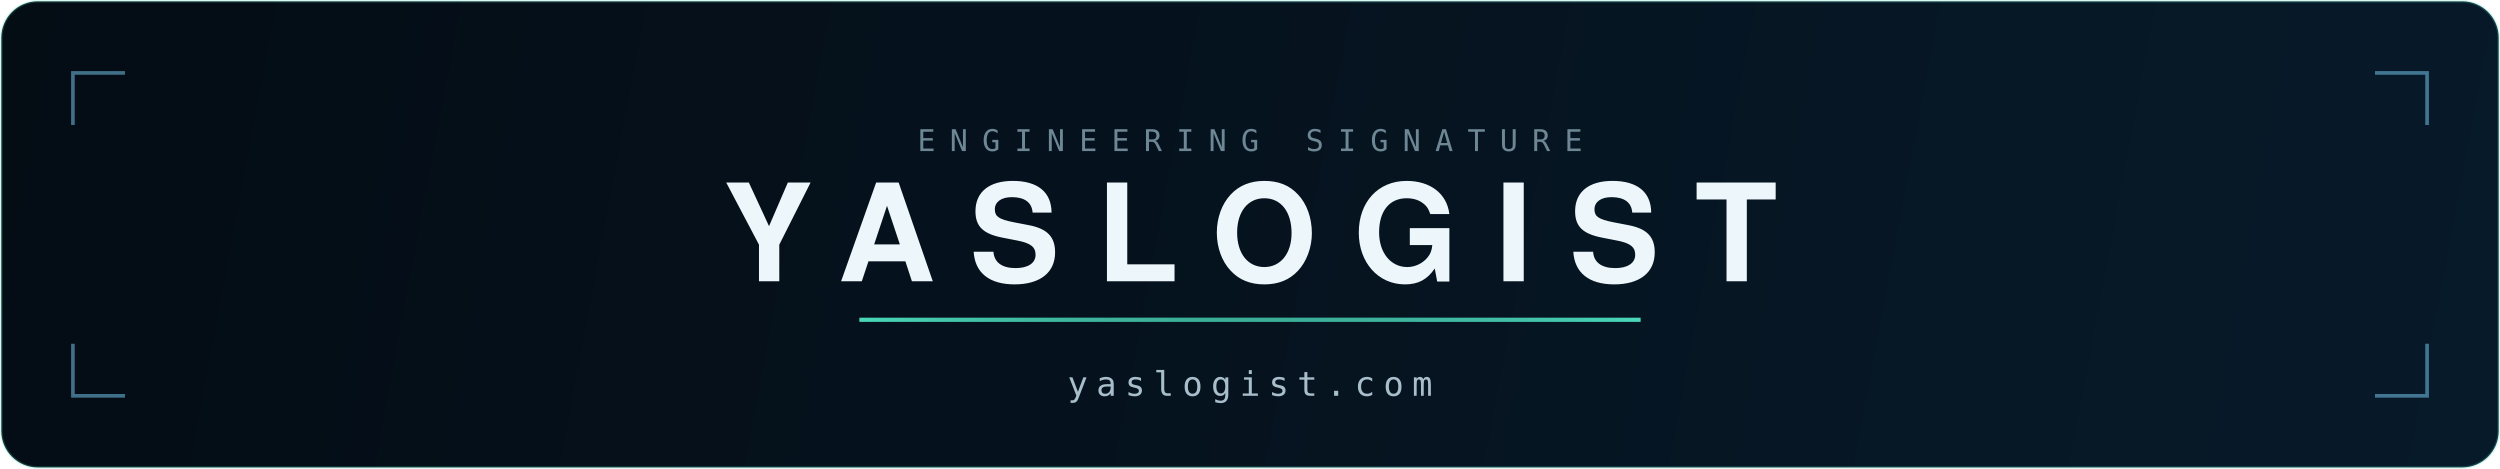
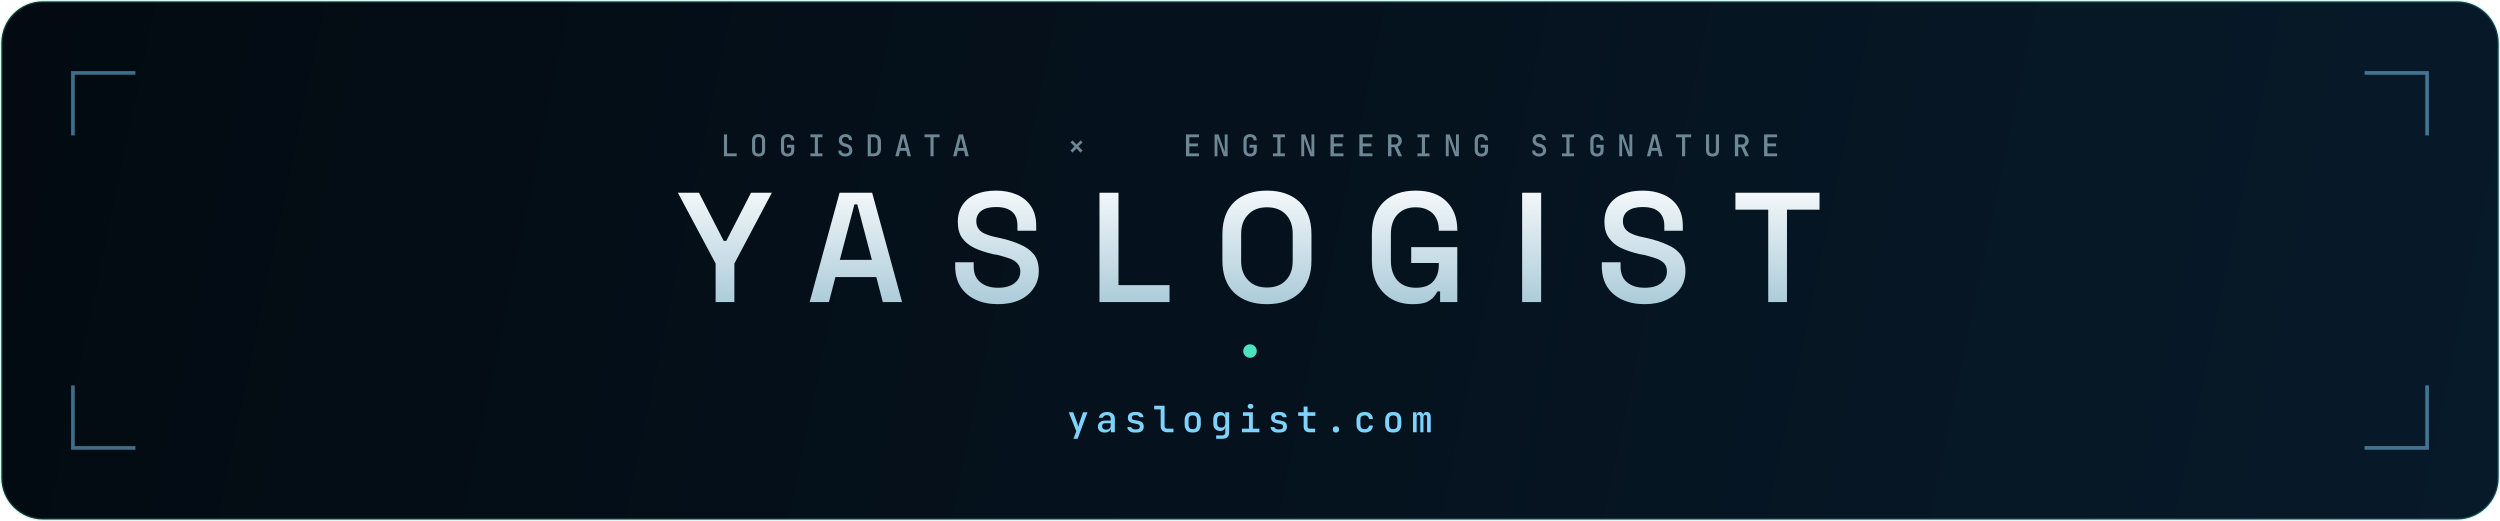
- <svg xmlns="http://www.w3.org/2000/svg" width="960" height="180" viewBox="0 0 960 180" role="img" aria-label="YASLOGIST — permanent engineering signature with a subtle animated rule and light glint">
+ <svg xmlns="http://www.w3.org/2000/svg" width="960" height="200" viewBox="0 0 960 200" role="img" aria-label="YASLOGIST — permanent engineering signature, yaslogist.com">
  <defs>
-     <linearGradient id="sig-plate" x1="0" y1="0" x2="960" y2="180" gradientUnits="userSpaceOnUse">
-       <stop offset="0" stop-color="#040c14" />
+     <linearGradient id="sg-plate" x1="0" y1="0" x2="960" y2="200" gradientUnits="userSpaceOnUse">
+       <stop offset="0" stop-color="#030a11" />
      <stop offset="1" stop-color="#071a2a" />
    </linearGradient>
-     <linearGradient id="sig-rule" x1="330" y1="0" x2="630" y2="0" gradientUnits="userSpaceOnUse">
-       <stop offset="0" stop-color="#4de1c1" stop-opacity="0.95" />
-       <stop offset="1" stop-color="#4de1c1" stop-opacity="0.05" />
+     <linearGradient id="sg-word" x1="0" y1="66" x2="0" y2="118" gradientUnits="userSpaceOnUse">
+       <stop offset="0" stop-color="#ffffff" />
+       <stop offset="1" stop-color="#a9cad8" />
    </linearGradient>
-     <linearGradient id="sig-glint" x1="0" y1="0" x2="1" y2="0">
-       <stop offset="0" stop-color="#7dd3fc" stop-opacity="0" />
-       <stop offset="0.5" stop-color="#7dd3fc" stop-opacity="0.38" />
-       <stop offset="1" stop-color="#7dd3fc" stop-opacity="0" />
+     <linearGradient id="sg-glint" x1="0" y1="0" x2="1" y2="0">
+       <stop offset="0" stop-color="#bfffee" stop-opacity="0" />
+       <stop offset="0.5" stop-color="#bfffee" stop-opacity="0.9" />
+       <stop offset="1" stop-color="#bfffee" stop-opacity="0" />
    </linearGradient>
+     <linearGradient id="sg-rule-r" x1="480" y1="0" x2="650" y2="0" gradientUnits="userSpaceOnUse">
+       <stop offset="0" stop-color="#4de1c1" />
+       <stop offset="1" stop-color="#4de1c1" stop-opacity="0" />
+     </linearGradient>
+     <linearGradient id="sg-rule-l" x1="480" y1="0" x2="310" y2="0" gradientUnits="userSpaceOnUse">
+       <stop offset="0" stop-color="#4de1c1" />
+       <stop offset="1" stop-color="#4de1c1" stop-opacity="0" />
+     </linearGradient>
+     <clipPath id="sg-clip">
+       <path d="M282.0 116L274.8 116L274.8 101.2L260.3 74L268.4 74L277.9 92.5L278.9 92.5L288.4 74L296.4 74L282.0 101.2L282.0 116ZM318.3 116L310.9 116L322.4 74L334.9 74L346.4 116L339.0 116L336.5 106.4L320.8 106.4L318.3 116ZM328.1 78.5L322.5 99.8L334.8 99.8L329.2 78.5L328.1 78.5ZM383.2 116.8L383.2 116.8Q378.4 116.8 374.7 115.1Q371 113.4 368.9 110.2Q366.8 106.9 366.8 102.3L366.8 102.3L366.8 100.7L373.9 100.7L373.9 102.3Q373.9 106.4 376.5 108.4Q379.0 110.5 383.2 110.5L383.2 110.5Q387.4 110.5 389.6 108.7Q391.8 107 391.8 104.2L391.8 104.2Q391.8 102.4 390.7 101.2Q389.7 100.0 387.8 99.3Q385.8 98.6 383.1 97.9L383.1 97.9L381.3 97.6Q377.1 96.6 374.1 95.2Q371.1 93.7 369.4 91.3Q367.8 89 367.8 85.2L367.8 85.2Q367.8 81.4 369.6 78.7Q371.4 76.0 374.7 74.6Q378.0 73.2 382.5 73.2L382.5 73.2Q386.9 73.2 390.4 74.7Q393.9 76.2 395.9 79.2Q397.9 82.2 397.9 86.7L397.9 86.7L397.9 88.6L390.7 88.6L390.7 86.7Q390.7 84.1 389.7 82.5Q388.7 81.0 386.8 80.2Q385.0 79.5 382.5 79.5L382.5 79.5Q378.7 79.5 376.8 81.0Q374.9 82.4 374.9 85.0L374.9 85.0Q374.9 86.7 375.8 87.9Q376.6 89.1 378.3 89.8Q380.1 90.6 382.6 91.1L382.6 91.1L384.4 91.5Q388.8 92.5 392 94.0Q395.2 95.4 397.1 97.8Q398.9 100.2 398.9 104.1L398.9 104.1Q398.9 107.8 396.9 110.7Q395 113.6 391.5 115.2Q388.0 116.8 383.2 116.8ZM449.1 116L422.2 116L422.2 74L429.5 74L429.5 109.5L449.1 109.5L449.1 116ZM486.5 116.8L486.5 116.8Q478.7 116.8 474.0 112.5Q469.4 108.1 469.4 100.0L469.4 100.0L469.4 90.0Q469.4 81.9 474.0 77.5Q478.7 73.2 486.5 73.2L486.5 73.2Q494.3 73.2 499.0 77.5Q503.6 81.9 503.6 90.0L503.6 90.0L503.6 100.0Q503.6 108.1 499.0 112.5Q494.3 116.8 486.5 116.8ZM486.5 110.4L486.5 110.4Q491.2 110.4 493.8 107.6Q496.4 104.9 496.4 100.2L496.4 100.2L496.4 89.8Q496.4 85.1 493.8 82.4Q491.2 79.6 486.5 79.6L486.5 79.6Q481.9 79.6 479.3 82.4Q476.6 85.1 476.6 89.8L476.6 89.8L476.6 100.2Q476.6 104.9 479.3 107.6Q481.9 110.4 486.5 110.4ZM542.4 116.8L542.4 116.8Q538.0 116.8 534.5 114.9Q531.0 112.9 528.9 109.2Q526.8 105.4 526.8 100.0L526.8 100.0L526.8 90.0Q526.8 81.9 531.4 77.5Q535.9 73.2 543.6 73.2L543.6 73.2Q551.3 73.2 555.4 77.3Q559.6 81.4 559.6 88.3L559.6 88.3L559.6 88.6L552.5 88.6L552.5 88.1Q552.5 85.7 551.5 83.8Q550.6 81.9 548.6 80.8Q546.6 79.6 543.6 79.6L543.6 79.6Q539.2 79.6 536.6 82.4Q534.1 85.1 534.1 89.9L534.1 89.9L534.1 100.1Q534.1 104.8 536.6 107.7Q539.2 110.5 543.7 110.5L543.7 110.5Q548.3 110.5 550.4 108.0Q552.5 105.6 552.5 101.7L552.5 101.7L552.5 101L541.9 101L541.9 94.9L559.6 94.9L559.6 116L553.0 116L553.0 111.9L552.0 111.9Q551.5 112.9 550.5 114.1Q549.4 115.3 547.6 116.1Q545.7 116.8 542.4 116.8ZM591.8 116L584.5 116L584.5 74L591.8 74L591.8 116ZM631.5 116.8L631.5 116.8Q626.7 116.8 623.0 115.1Q619.3 113.4 617.2 110.2Q615.1 106.9 615.1 102.3L615.1 102.3L615.1 100.7L622.3 100.7L622.3 102.3Q622.3 106.4 624.8 108.4Q627.3 110.5 631.5 110.5L631.5 110.5Q635.8 110.5 637.9 108.7Q640.1 107 640.1 104.2L640.1 104.2Q640.1 102.4 639.1 101.2Q638.0 100.0 636.1 99.3Q634.1 98.6 631.4 97.9L631.4 97.9L629.6 97.6Q625.4 96.6 622.4 95.2Q619.4 93.7 617.8 91.3Q616.1 89 616.1 85.2L616.1 85.2Q616.1 81.4 617.9 78.7Q619.7 76.0 623.0 74.6Q626.3 73.2 630.8 73.2L630.8 73.2Q635.2 73.2 638.7 74.7Q642.2 76.2 644.2 79.2Q646.2 82.2 646.2 86.7L646.2 86.7L646.2 88.6L639.1 88.6L639.1 86.7Q639.1 84.1 638.0 82.5Q637.0 81.0 635.2 80.2Q633.3 79.5 630.8 79.5L630.8 79.5Q627.1 79.5 625.1 81.0Q623.2 82.4 623.2 85.0L623.2 85.0Q623.2 86.7 624.1 87.9Q625.0 89.1 626.7 89.8Q628.4 90.6 631.0 91.1L631.0 91.1L632.8 91.5Q637.1 92.5 640.3 94.0Q643.6 95.4 645.4 97.8Q647.2 100.2 647.2 104.1L647.2 104.1Q647.2 107.8 645.3 110.7Q643.3 113.6 639.8 115.2Q636.3 116.8 631.5 116.8ZM686.2 116L679.0 116L679.0 80.5L666.4 80.5L666.4 74L698.7 74L698.7 80.5L686.2 80.5L686.2 116Z" />
+     </clipPath>
  </defs>
-   <rect x="0.5" y="0.5" width="959" height="179" rx="14" fill="url(#sig-plate)" stroke="#4de1c1" stroke-opacity="0.22" />
+   <rect x="0.5" y="0.5" width="959" height="199" rx="16" fill="url(#sg-plate)" stroke="#4de1c1" stroke-opacity="0.22" />
  <g stroke="#7dd3fc" stroke-opacity="0.5" stroke-width="1.4" fill="none">
-     <path d="M 28 48 L 28 28 L 48 28" />
-     <path d="M 932 48 L 932 28 L 912 28" />
-     <path d="M 28 132 L 28 152 L 48 152" />
-     <path d="M 932 132 L 932 152 L 912 152" />
+     <path d="M 28 52 L 28 28 L 52 28" />
+     <path d="M 932 52 L 932 28 L 908 28" />
+     <path d="M 28 148 L 28 172 L 52 172" />
+     <path d="M 932 148 L 932 172 L 908 172" />
  </g>
-   <text x="480" y="58" text-anchor="middle" font-family="'JetBrains Mono','SFMono-Regular',Menlo,Consolas,monospace" font-size="11.5" letter-spacing="5.5" fill="#6e8795">ENGINEERING SIGNATURE</text>
-   <g>
-     <text x="480" y="108" text-anchor="middle" font-family="'Space Grotesk','Segoe UI',Helvetica,Arial,sans-serif" font-weight="600" font-size="52" letter-spacing="14" fill="#edf7fb">YASLOGIST</text>
-     <clipPath id="sig-clip">
-       <text x="480" y="108" text-anchor="middle" font-family="'Space Grotesk','Segoe UI',Helvetica,Arial,sans-serif" font-weight="600" font-size="52" letter-spacing="14">YASLOGIST</text>
-     </clipPath>
-     <g clip-path="url(#sig-clip)">
-       <rect x="120" y="70" width="120" height="56" fill="url(#sig-glint)" transform="skewX(-18)">
-         <animateTransform attributeName="transform" type="translate" values="-160 0; 900 0" keyTimes="0;1" dur="6s" repeatCount="indefinite" additive="sum" />
-       </rect>
-     </g>
+   <path d="M282.9 60L278.0 60L278.0 51.6L279.2 51.6L279.2 58.9L282.9 58.9L282.9 60ZM291.3 60.1L291.3 60.1Q290.5 60.1 289.9 59.8Q289.4 59.5 289.1 59.0Q288.8 58.4 288.8 57.7L288.8 57.7L288.8 53.9Q288.8 53.2 289.1 52.6Q289.4 52.1 289.9 51.8Q290.5 51.5 291.3 51.5L291.3 51.5Q292.1 51.5 292.7 51.8Q293.2 52.1 293.5 52.6Q293.8 53.2 293.8 53.9L293.8 53.9L293.8 57.7Q293.8 58.4 293.5 59.0Q293.2 59.5 292.7 59.8Q292.1 60.1 291.3 60.1ZM291.3 59.0L291.3 59.0Q291.9 59.0 292.3 58.7Q292.6 58.3 292.6 57.7L292.6 57.7L292.6 53.9Q292.6 53.3 292.3 52.9Q291.9 52.6 291.3 52.6L291.3 52.6Q290.7 52.6 290.3 52.9Q290.0 53.3 290.0 53.9L290.0 53.9L290.0 57.7Q290.0 58.3 290.3 58.7Q290.7 59.0 291.3 59.0ZM302.4 60.1L302.4 60.1Q301.7 60.1 301.1 59.8Q300.5 59.5 300.2 59.0Q299.9 58.4 299.9 57.7L299.9 57.7L299.9 53.9Q299.9 53.2 300.2 52.6Q300.5 52.1 301.1 51.8Q301.7 51.5 302.4 51.5L302.4 51.5Q303.2 51.5 303.8 51.8Q304.4 52.1 304.7 52.6Q305.0 53.2 305.0 53.9L305.0 53.9L303.8 53.9Q303.8 53.3 303.4 52.9Q303.1 52.6 302.4 52.6L302.4 52.6Q301.8 52.6 301.5 52.9Q301.1 53.3 301.1 53.9L301.1 53.9L301.1 57.7Q301.1 58.3 301.5 58.7Q301.8 59.0 302.4 59.0L302.4 59.0Q303.1 59.0 303.4 58.7Q303.8 58.3 303.8 57.7L303.8 57.7L303.8 56.7L302.2 56.7L302.2 55.6L305.0 55.6L305.0 57.7Q305.0 58.4 304.7 59.0Q304.4 59.5 303.8 59.8Q303.2 60.1 302.4 60.1ZM315.8 60L311.2 60L311.2 58.9L312.9 58.9L312.9 52.7L311.2 52.7L311.2 51.6L315.8 51.6L315.8 52.7L314.1 52.7L314.1 58.9L315.8 58.9L315.8 60ZM324.6 60.1L324.6 60.1Q323.8 60.1 323.2 59.8Q322.6 59.6 322.2 59.0Q321.9 58.5 321.9 57.8L321.9 57.8L323.1 57.8Q323.1 58.4 323.5 58.7Q323.9 59.0 324.6 59.0L324.6 59.0Q325.3 59.0 325.7 58.7Q326.1 58.4 326.1 57.8L326.1 57.8Q326.1 57.3 325.8 57.0Q325.6 56.6 325.1 56.5L325.1 56.5L324.0 56.2Q323.1 55.9 322.6 55.3Q322.1 54.7 322.1 53.8L322.1 53.8Q322.1 53.1 322.4 52.6Q322.7 52.1 323.3 51.8Q323.9 51.5 324.6 51.5L324.6 51.5Q325.8 51.5 326.5 52.1Q327.2 52.7 327.2 53.8L327.2 53.8L326.0 53.8Q326.0 53.2 325.6 52.9Q325.3 52.6 324.6 52.6L324.6 52.6Q324.0 52.6 323.7 52.9Q323.3 53.2 323.3 53.7L323.3 53.7Q323.3 54.2 323.6 54.5Q323.8 54.9 324.3 55.0L324.3 55.0L325.4 55.3Q326.3 55.6 326.8 56.2Q327.3 56.9 327.3 57.8L327.3 57.8Q327.3 58.5 327.0 59.0Q326.6 59.5 326.0 59.8Q325.4 60.1 324.6 60.1ZM335.6 60L333.2 60L333.2 51.6L335.6 51.6Q336.4 51.6 337.0 51.9Q337.6 52.2 337.9 52.8Q338.3 53.4 338.3 54.2L338.3 54.2L338.3 57.4Q338.3 58.2 337.9 58.8Q337.6 59.4 337.0 59.7Q336.4 60 335.6 60L335.6 60ZM334.4 52.7L334.4 58.9L335.6 58.9Q336.2 58.9 336.6 58.5Q337.0 58.1 337.0 57.4L337.0 57.4L337.0 54.2Q337.0 53.5 336.6 53.1Q336.2 52.7 335.6 52.7L335.6 52.7L334.4 52.7ZM345.1 60L343.8 60L346.0 51.6L347.6 51.6L349.8 60L348.5 60L348.0 57.9L345.6 57.9L345.1 60ZM346.4 54.4L345.8 56.8L347.8 56.8L347.2 54.4Q347.0 53.8 346.9 53.3Q346.8 52.8 346.8 52.7L346.8 52.7Q346.8 52.8 346.7 53.3Q346.6 53.8 346.4 54.4L346.4 54.4ZM358.5 60L357.3 60L357.3 52.7L355.0 52.7L355.0 51.6L360.8 51.6L360.8 52.7L358.5 52.7L358.5 60ZM367.3 60L366.0 60L368.2 51.6L369.8 51.6L372.0 60L370.7 60L370.2 57.9L367.8 57.9L367.3 60ZM368.6 54.4L368.0 56.8L370.0 56.8L369.4 54.4Q369.2 53.8 369.1 53.3Q369.0 52.8 369.0 52.7L369.0 52.7Q369.0 52.8 368.9 53.3Q368.8 53.8 368.6 54.4L368.6 54.4ZM413.4 57.0L411.8 58.6L411.1 57.8L412.6 56.2L411.1 54.7L411.8 53.9L413.4 55.5L415.0 53.9L415.7 54.7L414.1 56.2L415.7 57.8L414.9 58.6L413.4 57.0ZM460.4 60L455.4 60L455.4 51.6L460.4 51.6L460.4 52.7L456.7 52.7L456.7 55.1L460.0 55.1L460.0 56.2L456.7 56.2L456.7 58.9L460.4 58.9L460.4 60ZM467.5 60L466.4 60L466.4 51.6L467.9 51.6L470.4 58.6Q470.4 58.3 470.3 57.8Q470.3 57.3 470.3 56.8Q470.3 56.3 470.3 55.9L470.3 55.9L470.3 51.6L471.4 51.6L471.4 60L469.9 60L467.4 53.0Q467.4 53.3 467.5 53.8Q467.5 54.2 467.5 54.7Q467.5 55.2 467.5 55.6L467.5 55.6L467.5 60ZM480.0 60.1L480.0 60.1Q479.3 60.1 478.7 59.8Q478.1 59.5 477.8 59.0Q477.5 58.4 477.5 57.7L477.5 57.7L477.5 53.9Q477.5 53.2 477.8 52.6Q478.1 52.1 478.7 51.8Q479.3 51.5 480.0 51.5L480.0 51.5Q480.8 51.5 481.4 51.8Q482.0 52.1 482.3 52.6Q482.6 53.2 482.6 53.9L482.6 53.9L481.4 53.9Q481.4 53.3 481.0 52.9Q480.7 52.6 480.0 52.6L480.0 52.6Q479.4 52.6 479.1 52.9Q478.7 53.3 478.7 53.9L478.7 53.9L478.7 57.7Q478.7 58.3 479.1 58.7Q479.4 59.0 480.0 59.0L480.0 59.0Q480.7 59.0 481.0 58.7Q481.4 58.3 481.4 57.7L481.4 57.7L481.4 56.7L479.8 56.7L479.8 55.6L482.6 55.6L482.6 57.7Q482.6 58.4 482.3 59.0Q482.0 59.5 481.4 59.8Q480.8 60.1 480.0 60.1ZM493.4 60L488.8 60L488.8 58.9L490.5 58.9L490.5 52.7L488.8 52.7L488.8 51.6L493.4 51.6L493.4 52.7L491.7 52.7L491.7 58.9L493.4 58.9L493.4 60ZM500.8 60L499.7 60L499.7 51.6L501.2 51.6L503.7 58.6Q503.7 58.3 503.6 57.8Q503.6 57.3 503.6 56.8Q503.6 56.3 503.6 55.9L503.6 55.9L503.6 51.6L504.7 51.6L504.7 60L503.2 60L500.7 53.0Q500.7 53.3 500.8 53.8Q500.8 54.2 500.8 54.7Q500.8 55.2 500.8 55.6L500.8 55.6L500.8 60ZM515.9 60L510.9 60L510.9 51.6L515.9 51.6L515.9 52.7L512.2 52.7L512.2 55.1L515.5 55.1L515.5 56.2L512.2 56.2L512.2 58.9L515.9 58.9L515.9 60ZM527.0 60L522.0 60L522.0 51.6L527.0 51.6L527.0 52.7L523.3 52.7L523.3 55.1L526.6 55.1L526.6 56.2L523.3 56.2L523.3 58.9L527.0 58.9L527.0 60ZM534.3 60L533.0 60L533.0 51.6L535.6 51.6Q536.4 51.6 537.0 51.9Q537.6 52.2 537.9 52.8Q538.3 53.3 538.3 54.1L538.3 54.1Q538.3 54.9 537.8 55.5Q537.4 56.1 536.7 56.4L536.7 56.4L538.4 60L537.0 60L535.4 56.5L534.3 56.5L534.3 60ZM534.3 52.7L534.3 55.5L535.6 55.5Q536.3 55.5 536.6 55.1Q537.0 54.7 537.0 54.1L537.0 54.1Q537.0 53.4 536.6 53.1Q536.3 52.7 535.6 52.7L535.6 52.7L534.3 52.7ZM548.9 60L544.3 60L544.3 58.9L546.0 58.9L546.0 52.7L544.3 52.7L544.3 51.6L548.9 51.6L548.9 52.7L547.2 52.7L547.2 58.9L548.9 58.9L548.9 60ZM556.3 60L555.2 60L555.2 51.6L556.7 51.6L559.2 58.6Q559.2 58.3 559.1 57.8Q559.1 57.3 559.1 56.8Q559.1 56.3 559.1 55.9L559.1 55.9L559.1 51.6L560.2 51.6L560.2 60L558.7 60L556.2 53.0Q556.2 53.3 556.3 53.8Q556.3 54.2 556.3 54.7Q556.3 55.2 556.3 55.6L556.3 55.6L556.3 60ZM568.8 60.1L568.8 60.1Q568.1 60.1 567.5 59.8Q566.9 59.5 566.6 59.0Q566.3 58.4 566.3 57.7L566.3 57.7L566.3 53.9Q566.3 53.2 566.6 52.6Q566.9 52.1 567.5 51.8Q568.1 51.5 568.8 51.5L568.8 51.5Q569.6 51.5 570.2 51.8Q570.8 52.1 571.1 52.6Q571.4 53.2 571.4 53.9L571.4 53.9L570.2 53.9Q570.2 53.3 569.8 52.9Q569.5 52.6 568.8 52.6L568.8 52.6Q568.2 52.6 567.9 52.9Q567.5 53.3 567.5 53.9L567.5 53.9L567.5 57.7Q567.5 58.3 567.9 58.7Q568.2 59.0 568.8 59.0L568.8 59.0Q569.5 59.0 569.8 58.7Q570.2 58.3 570.2 57.7L570.2 57.7L570.2 56.7L568.6 56.7L568.6 55.6L571.4 55.6L571.4 57.7Q571.4 58.4 571.1 59.0Q570.8 59.5 570.2 59.8Q569.6 60.1 568.8 60.1ZM591.0 60.1L591.0 60.1Q590.2 60.1 589.6 59.8Q589.0 59.6 588.6 59.0Q588.3 58.5 588.3 57.8L588.3 57.8L589.5 57.8Q589.5 58.4 589.9 58.7Q590.3 59.0 591.0 59.0L591.0 59.0Q591.7 59.0 592.1 58.7Q592.5 58.4 592.5 57.8L592.5 57.8Q592.5 57.3 592.2 57.0Q592.0 56.6 591.5 56.5L591.5 56.5L590.4 56.2Q589.5 55.9 589.0 55.3Q588.5 54.7 588.5 53.8L588.5 53.8Q588.5 53.1 588.8 52.6Q589.1 52.1 589.7 51.8Q590.3 51.5 591.0 51.5L591.0 51.5Q592.2 51.5 592.9 52.1Q593.6 52.7 593.6 53.8L593.6 53.8L592.4 53.8Q592.4 53.2 592.0 52.9Q591.7 52.6 591.0 52.6L591.0 52.6Q590.4 52.6 590.1 52.9Q589.7 53.2 589.7 53.7L589.7 53.7Q589.7 54.2 590.0 54.5Q590.2 54.9 590.7 55.0L590.7 55.0L591.8 55.3Q592.7 55.6 593.2 56.2Q593.7 56.9 593.7 57.8L593.7 57.8Q593.7 58.5 593.4 59.0Q593.0 59.5 592.4 59.8Q591.8 60.1 591.0 60.1ZM604.4 60L599.8 60L599.8 58.9L601.5 58.9L601.5 52.7L599.8 52.7L599.8 51.6L604.4 51.6L604.4 52.7L602.7 52.7L602.7 58.9L604.4 58.9L604.4 60ZM613.2 60.1L613.2 60.1Q612.5 60.1 611.9 59.8Q611.3 59.5 611.0 59.0Q610.7 58.4 610.7 57.7L610.7 57.7L610.7 53.9Q610.7 53.2 611.0 52.6Q611.3 52.1 611.9 51.8Q612.5 51.5 613.2 51.5L613.2 51.5Q614.0 51.5 614.6 51.8Q615.2 52.1 615.5 52.6Q615.8 53.2 615.8 53.9L615.8 53.9L614.6 53.9Q614.6 53.3 614.2 52.9Q613.9 52.6 613.2 52.6L613.2 52.6Q612.6 52.6 612.3 52.9Q611.9 53.3 611.9 53.9L611.9 53.9L611.9 57.7Q611.9 58.3 612.3 58.7Q612.6 59.0 613.2 59.0L613.2 59.0Q613.9 59.0 614.2 58.7Q614.6 58.3 614.6 57.7L614.6 57.7L614.6 56.7L613.0 56.7L613.0 55.6L615.8 55.6L615.8 57.7Q615.8 58.4 615.5 59.0Q615.2 59.5 614.6 59.8Q614.0 60.1 613.2 60.1ZM622.9 60L621.8 60L621.8 51.6L623.3 51.6L625.8 58.6Q625.8 58.3 625.7 57.8Q625.7 57.3 625.7 56.8Q625.7 56.3 625.7 55.9L625.7 55.9L625.7 51.6L626.8 51.6L626.8 60L625.3 60L622.8 53.0Q622.8 53.3 622.9 53.8Q622.9 54.2 622.9 54.7Q622.9 55.2 622.9 55.6L622.9 55.6L622.9 60ZM633.7 60L632.4 60L634.6 51.6L636.2 51.6L638.4 60L637.1 60L636.6 57.9L634.2 57.9L633.7 60ZM635.0 54.4L634.4 56.8L636.4 56.8L635.8 54.4Q635.6 53.8 635.5 53.3Q635.4 52.8 635.4 52.7L635.4 52.7Q635.4 52.8 635.3 53.3Q635.2 53.8 635.0 54.4L635.0 54.4ZM647.1 60L645.9 60L645.9 52.7L643.6 52.7L643.6 51.6L649.4 51.6L649.4 52.7L647.1 52.7L647.1 60ZM657.6 60.1L657.6 60.1Q656.4 60.1 655.7 59.5Q655.1 58.8 655.1 57.7L655.1 57.7L655.1 51.6L656.3 51.6L656.3 57.7Q656.3 58.3 656.6 58.7Q657.0 59.0 657.6 59.0L657.6 59.0Q658.2 59.0 658.6 58.7Q658.9 58.3 658.9 57.7L658.9 57.7L658.9 51.6L660.1 51.6L660.1 57.7Q660.1 58.8 659.5 59.5Q658.8 60.1 657.6 60.1ZM667.5 60L666.2 60L666.2 51.6L668.8 51.6Q669.6 51.6 670.2 51.9Q670.8 52.2 671.1 52.8Q671.5 53.3 671.5 54.1L671.5 54.1Q671.5 54.9 671.0 55.5Q670.6 56.1 669.9 56.4L669.9 56.4L671.6 60L670.2 60L668.6 56.5L667.5 56.5L667.5 60ZM667.5 52.7L667.5 55.5L668.8 55.5Q669.5 55.5 669.8 55.1Q670.2 54.7 670.2 54.1L670.2 54.1Q670.2 53.4 669.8 53.1Q669.5 52.7 668.8 52.7L668.8 52.7L667.5 52.7ZM682.4 60L677.4 60L677.4 51.6L682.4 51.6L682.4 52.7L678.7 52.7L678.7 55.1L682.0 55.1L682.0 56.2L678.7 56.2L678.7 58.9L682.4 58.9L682.4 60Z" fill="#6e8795" />
+   <path d="M282.0 116L274.8 116L274.8 101.2L260.3 74L268.4 74L277.9 92.5L278.9 92.5L288.4 74L296.4 74L282.0 101.2L282.0 116ZM318.3 116L310.9 116L322.4 74L334.9 74L346.4 116L339.0 116L336.5 106.4L320.8 106.4L318.3 116ZM328.1 78.5L322.5 99.8L334.8 99.8L329.2 78.5L328.1 78.5ZM383.2 116.8L383.2 116.8Q378.4 116.8 374.7 115.1Q371 113.4 368.9 110.2Q366.8 106.9 366.8 102.3L366.8 102.3L366.8 100.7L373.9 100.7L373.9 102.3Q373.9 106.4 376.5 108.4Q379.0 110.5 383.2 110.5L383.2 110.5Q387.4 110.5 389.6 108.7Q391.8 107 391.8 104.2L391.8 104.2Q391.8 102.4 390.7 101.2Q389.7 100.0 387.8 99.3Q385.8 98.6 383.1 97.9L383.1 97.9L381.3 97.6Q377.1 96.6 374.1 95.2Q371.1 93.7 369.4 91.3Q367.8 89 367.8 85.2L367.8 85.2Q367.8 81.4 369.6 78.7Q371.4 76.0 374.7 74.6Q378.0 73.2 382.5 73.2L382.5 73.2Q386.9 73.2 390.4 74.7Q393.9 76.2 395.9 79.2Q397.9 82.2 397.9 86.7L397.9 86.7L397.9 88.6L390.7 88.6L390.7 86.7Q390.7 84.1 389.7 82.5Q388.7 81.0 386.8 80.2Q385.0 79.5 382.5 79.5L382.5 79.5Q378.7 79.5 376.8 81.0Q374.9 82.4 374.9 85.0L374.9 85.0Q374.9 86.7 375.8 87.9Q376.6 89.1 378.3 89.8Q380.1 90.6 382.6 91.1L382.6 91.1L384.4 91.5Q388.8 92.5 392 94.0Q395.2 95.4 397.1 97.8Q398.9 100.2 398.9 104.1L398.9 104.1Q398.9 107.8 396.9 110.7Q395 113.6 391.5 115.2Q388.0 116.8 383.2 116.8ZM449.1 116L422.2 116L422.2 74L429.5 74L429.5 109.5L449.1 109.5L449.1 116ZM486.5 116.8L486.5 116.8Q478.7 116.8 474.0 112.5Q469.4 108.1 469.4 100.0L469.4 100.0L469.4 90.0Q469.4 81.9 474.0 77.5Q478.7 73.2 486.5 73.2L486.5 73.2Q494.3 73.2 499.0 77.5Q503.6 81.9 503.6 90.0L503.6 90.0L503.6 100.0Q503.6 108.1 499.0 112.5Q494.3 116.8 486.5 116.8ZM486.5 110.4L486.5 110.4Q491.2 110.4 493.8 107.6Q496.4 104.9 496.4 100.2L496.4 100.2L496.4 89.8Q496.4 85.1 493.8 82.4Q491.2 79.6 486.5 79.6L486.5 79.6Q481.9 79.6 479.3 82.4Q476.6 85.1 476.6 89.8L476.6 89.8L476.6 100.2Q476.6 104.9 479.3 107.6Q481.9 110.4 486.5 110.4ZM542.4 116.8L542.4 116.8Q538.0 116.8 534.5 114.9Q531.0 112.9 528.9 109.2Q526.8 105.4 526.8 100.0L526.8 100.0L526.8 90.0Q526.8 81.9 531.4 77.5Q535.9 73.2 543.6 73.2L543.6 73.2Q551.3 73.2 555.4 77.3Q559.6 81.4 559.6 88.3L559.6 88.3L559.6 88.6L552.5 88.6L552.5 88.1Q552.5 85.7 551.5 83.8Q550.6 81.9 548.6 80.8Q546.6 79.6 543.6 79.6L543.6 79.6Q539.2 79.6 536.6 82.4Q534.1 85.1 534.1 89.9L534.1 89.9L534.1 100.1Q534.1 104.8 536.6 107.7Q539.2 110.5 543.7 110.5L543.7 110.5Q548.3 110.5 550.4 108.0Q552.5 105.6 552.5 101.7L552.5 101.7L552.5 101L541.9 101L541.9 94.9L559.6 94.9L559.6 116L553.0 116L553.0 111.9L552.0 111.9Q551.5 112.9 550.5 114.1Q549.4 115.3 547.6 116.1Q545.7 116.8 542.4 116.8ZM591.8 116L584.5 116L584.5 74L591.8 74L591.8 116ZM631.5 116.8L631.5 116.8Q626.7 116.8 623.0 115.1Q619.3 113.4 617.2 110.2Q615.1 106.9 615.1 102.3L615.1 102.3L615.1 100.7L622.3 100.7L622.3 102.3Q622.3 106.4 624.8 108.4Q627.3 110.5 631.5 110.5L631.5 110.5Q635.8 110.5 637.9 108.7Q640.1 107 640.1 104.2L640.1 104.2Q640.1 102.4 639.1 101.2Q638.0 100.0 636.1 99.3Q634.1 98.6 631.4 97.9L631.4 97.9L629.6 97.6Q625.4 96.6 622.4 95.2Q619.4 93.7 617.8 91.3Q616.1 89 616.1 85.2L616.1 85.2Q616.1 81.4 617.9 78.7Q619.7 76.0 623.0 74.6Q626.3 73.2 630.8 73.2L630.8 73.2Q635.2 73.2 638.7 74.7Q642.2 76.2 644.2 79.2Q646.2 82.2 646.2 86.7L646.2 86.7L646.2 88.6L639.1 88.6L639.1 86.7Q639.1 84.1 638.0 82.5Q637.0 81.0 635.2 80.2Q633.3 79.5 630.8 79.5L630.8 79.5Q627.1 79.5 625.1 81.0Q623.2 82.4 623.2 85.0L623.2 85.0Q623.2 86.7 624.1 87.9Q625.0 89.1 626.7 89.8Q628.4 90.6 631.0 91.1L631.0 91.1L632.8 91.5Q637.1 92.5 640.3 94.0Q643.6 95.4 645.4 97.8Q647.2 100.2 647.2 104.1L647.2 104.1Q647.2 107.8 645.3 110.7Q643.3 113.6 639.8 115.2Q636.3 116.8 631.5 116.8ZM686.2 116L679.0 116L679.0 80.5L666.4 80.5L666.4 74L698.7 74L698.7 80.5L686.2 80.5L686.2 116Z" fill="url(#sg-word)" />
+   <g clip-path="url(#sg-clip)">
+     <rect x="-140" y="60" width="140" height="70" fill="url(#sg-glint)" transform="skewX(-20)">
+       <animate attributeName="x" values="-140;-140;1080;1080" keyTimes="0;0.55;0.8;1" dur="8s" repeatCount="indefinite" />
+     </rect>
  </g>
-   <rect x="330" y="122" width="300" height="1.6" fill="url(#sig-rule)">
-     <animate attributeName="width" values="0;300;300;0" keyTimes="0;0.22;0.82;1" dur="6s" repeatCount="indefinite" />
-     <animate attributeName="x" values="480;330;330;480" keyTimes="0;0.22;0.82;1" dur="6s" repeatCount="indefinite" />
+   <rect x="480" y="134" width="0" height="1.6" fill="url(#sg-rule-r)">
+     <animate attributeName="width" values="0;170;170;0" keyTimes="0;0.25;0.85;1" dur="8s" repeatCount="indefinite" calcMode="spline" keySplines="0.4 0 0.2 1;0 0 1 1;0.4 0 0.2 1" />
  </rect>
-   <rect x="330" y="122" width="300" height="1.6" fill="url(#sig-rule)" transform="scale(-1,1) translate(-960,0)">
-     <animate attributeName="width" values="0;300;300;0" keyTimes="0;0.22;0.82;1" dur="6s" repeatCount="indefinite" />
-     <animate attributeName="x" values="480;330;330;480" keyTimes="0;0.22;0.82;1" dur="6s" repeatCount="indefinite" />
+   <rect x="480" y="134" width="0" height="1.6" fill="url(#sg-rule-l)">
+     <animate attributeName="x" values="480;310;310;480" keyTimes="0;0.25;0.85;1" dur="8s" repeatCount="indefinite" calcMode="spline" keySplines="0.4 0 0.2 1;0 0 1 1;0.4 0 0.2 1" />
+     <animate attributeName="width" values="0;170;170;0" keyTimes="0;0.25;0.85;1" dur="8s" repeatCount="indefinite" calcMode="spline" keySplines="0.4 0 0.2 1;0 0 1 1;0.4 0 0.2 1" />
  </rect>
-   <text x="480" y="152" text-anchor="middle" font-family="'JetBrains Mono','SFMono-Regular',Menlo,Consolas,monospace" font-size="13" letter-spacing="3.2" fill="#a8becb">yaslogist.com</text>
+   <circle cx="480" cy="134.8" r="2.6" fill="#4de1c1" />
+   <path d="M413.8 168.5L412.2 168.5L413.3 165.6L410.4 158.3L412.1 158.3L413.7 162.6Q413.8 162.9 413.9 163.3Q414.0 163.7 414.1 164.0L414.1 164.0Q414.1 163.7 414.2 163.3Q414.3 162.9 414.4 162.6L414.4 162.6L415.9 158.3L417.6 158.3L413.8 168.5ZM424.2 166.1L424.2 166.1Q423.0 166.1 422.3 165.5Q421.6 164.9 421.6 163.8L421.6 163.8Q421.6 162.7 422.4 162.1Q423.1 161.5 424.4 161.5L424.4 161.5L426.5 161.5L426.5 160.8Q426.5 160.1 426.1 159.8Q425.8 159.4 425.0 159.4L425.0 159.4Q424.4 159.4 424.0 159.7Q423.6 160.0 423.5 160.4L423.5 160.4L422.0 160.4Q422.1 159.4 423.0 158.8Q423.8 158.2 425.1 158.2L425.1 158.2Q426.5 158.2 427.3 158.9Q428.1 159.5 428.1 160.7L428.1 160.7L428.1 166L426.6 166L426.6 164.6L426.3 164.6L426.6 164.3Q426.6 165.1 425.9 165.6Q425.3 166.1 424.2 166.1ZM424.7 165.0L424.7 165.0Q425.5 165.0 426.0 164.6Q426.5 164.2 426.5 163.5L426.5 163.5L426.5 162.5L424.4 162.5Q423.8 162.5 423.5 162.8Q423.2 163.1 423.2 163.7L423.2 163.7Q423.2 164.3 423.6 164.6Q424.0 165.0 424.7 165.0ZM436.3 166.1L435.7 166.1Q434.9 166.1 434.3 165.9Q433.7 165.6 433.3 165.1Q432.9 164.7 432.9 164.0L432.9 164.0L434.4 164.0Q434.5 164.4 434.8 164.6Q435.2 164.9 435.7 164.9L435.7 164.9L436.3 164.9Q437.0 164.9 437.4 164.6Q437.7 164.3 437.7 163.8L437.7 163.8Q437.7 163.4 437.4 163.1Q437.1 162.9 436.5 162.8L436.5 162.8L435.5 162.6Q434.3 162.4 433.7 161.9Q433.1 161.4 433.1 160.4L433.1 160.4Q433.1 159.3 433.8 158.8Q434.5 158.2 435.8 158.2L435.8 158.2L436.4 158.2Q437.6 158.2 438.3 158.7Q439.0 159.3 439.1 160.2L439.1 160.2L437.6 160.2Q437.5 159.9 437.2 159.7Q436.9 159.4 436.4 159.4L436.4 159.4L435.8 159.4Q435.2 159.4 434.9 159.7Q434.6 159.9 434.6 160.4L434.6 160.4Q434.6 160.8 434.8 161.0Q435.1 161.3 435.7 161.3L435.7 161.3L436.7 161.5Q438.0 161.7 438.6 162.2Q439.2 162.8 439.2 163.8L439.2 163.8Q439.2 164.9 438.5 165.5Q437.8 166.1 436.3 166.1L436.3 166.1ZM450.6 166L448.1 166Q447.4 166 446.9 165.7Q446.3 165.4 446.0 164.9Q445.7 164.4 445.7 163.7L445.7 163.7L445.7 157.2L443.2 157.2L443.2 155.8L447.2 155.8L447.2 163.7Q447.2 164.1 447.5 164.4Q447.7 164.6 448.2 164.6L448.2 164.6L450.6 164.6L450.6 166ZM458 166.1L458 166.1Q457.0 166.1 456.3 165.8Q455.6 165.4 455.3 164.7Q454.9 164.1 454.9 163.1L454.9 163.1L454.9 161.2Q454.9 160.2 455.3 159.6Q455.6 158.9 456.3 158.5Q457.0 158.2 458 158.2L458 158.2Q459.0 158.2 459.7 158.5Q460.4 158.9 460.7 159.6Q461.1 160.2 461.1 161.2L461.1 161.2L461.1 163.1Q461.1 164.1 460.7 164.7Q460.4 165.4 459.7 165.8Q459.0 166.1 458 166.1ZM458 164.8L458 164.8Q458.8 164.8 459.2 164.4Q459.6 163.9 459.6 163.1L459.6 163.1L459.6 161.2Q459.6 160.3 459.2 159.9Q458.8 159.5 458 159.5L458 159.5Q457.2 159.5 456.8 159.9Q456.4 160.3 456.4 161.2L456.4 161.2L456.4 163.1Q456.4 163.9 456.8 164.4Q457.2 164.8 458 164.8ZM469.4 168.5L467.0 168.5L467.0 167.2L469.4 167.2Q469.9 167.2 470.2 166.9Q470.5 166.7 470.5 166.1L470.5 166.1L470.5 165.3L470.5 163.9L470.2 163.9L470.5 163.6Q470.5 164.5 470.0 165.0Q469.4 165.5 468.5 165.5L468.5 165.5Q467.3 165.5 466.6 164.7Q465.9 164.0 465.9 162.6L465.9 162.6L465.9 161.1Q465.9 159.7 466.6 158.9Q467.3 158.2 468.5 158.2L468.5 158.2Q469.4 158.2 470.0 158.7Q470.5 159.2 470.5 160.1L470.5 160.1L470.2 159.8L470.5 159.8L470.5 158.3L472.0 158.3L472.0 166.1Q472.0 167.2 471.3 167.9Q470.6 168.5 469.4 168.5L469.4 168.5ZM469.0 164.2L469.0 164.2Q469.7 164.2 470.1 163.8Q470.5 163.3 470.5 162.6L470.5 162.6L470.5 161.1Q470.5 160.4 470.1 159.9Q469.7 159.5 469.0 159.5L469.0 159.5Q468.2 159.5 467.8 159.9Q467.4 160.3 467.4 161.1L467.4 161.1L467.4 162.6Q467.4 163.4 467.8 163.8Q468.2 164.2 469.0 164.2ZM483.6 166L476.9 166L476.9 164.6L479.6 164.6L479.6 159.7L477.3 159.7L477.3 158.3L481.1 158.3L481.1 164.6L483.6 164.6L483.6 166ZM480.2 157.0L480.2 157.0Q479.7 157.0 479.4 156.7Q479.1 156.5 479.1 156.0L479.1 156.0Q479.1 155.6 479.4 155.3Q479.7 155.1 480.2 155.1L480.2 155.1Q480.7 155.1 481.0 155.3Q481.3 155.6 481.3 156.0L481.3 156.0Q481.3 156.5 481.0 156.7Q480.7 157.0 480.2 157.0ZM491.3 166.1L490.7 166.1Q489.9 166.1 489.3 165.9Q488.7 165.6 488.3 165.1Q487.9 164.7 487.9 164.0L487.9 164.0L489.4 164.0Q489.5 164.4 489.8 164.6Q490.2 164.9 490.7 164.9L490.7 164.9L491.3 164.9Q492.0 164.9 492.4 164.6Q492.7 164.3 492.7 163.8L492.7 163.8Q492.7 163.4 492.4 163.1Q492.1 162.9 491.5 162.8L491.5 162.8L490.5 162.6Q489.3 162.4 488.7 161.9Q488.1 161.4 488.1 160.4L488.1 160.4Q488.1 159.3 488.8 158.8Q489.5 158.2 490.8 158.2L490.8 158.2L491.4 158.2Q492.6 158.2 493.3 158.7Q494.0 159.3 494.1 160.2L494.1 160.2L492.6 160.2Q492.5 159.9 492.2 159.7Q491.9 159.4 491.4 159.4L491.4 159.4L490.8 159.4Q490.2 159.4 489.9 159.7Q489.6 159.9 489.6 160.4L489.6 160.4Q489.6 160.8 489.8 161.0Q490.1 161.3 490.7 161.3L490.7 161.3L491.7 161.5Q493.0 161.7 493.6 162.2Q494.2 162.8 494.2 163.8L494.2 163.8Q494.2 164.9 493.5 165.5Q492.8 166.1 491.3 166.1L491.3 166.1ZM505.0 166L502.8 166Q501.8 166 501.2 165.4Q500.6 164.9 500.6 163.8L500.6 163.8L500.6 159.7L498.5 159.7L498.5 158.3L500.6 158.3L500.6 156.1L502.1 156.1L502.1 158.3L505.1 158.3L505.1 159.7L502.1 159.7L502.1 163.8Q502.1 164.6 502.9 164.6L502.9 164.6L505.0 164.6L505.0 166ZM513 166.1L513 166.1Q512.4 166.1 512.1 165.8Q511.8 165.5 511.8 164.9L511.8 164.9Q511.8 164.3 512.1 164.0Q512.4 163.7 513 163.7L513 163.7Q513.6 163.7 513.9 164.0Q514.2 164.3 514.2 164.9L514.2 164.9Q514.2 165.5 513.9 165.8Q513.6 166.1 513 166.1ZM524.1 166.1L524.1 166.1Q523.1 166.1 522.4 165.8Q521.7 165.4 521.3 164.7Q520.9 164.1 520.9 163.2L520.9 163.2L520.9 161.1Q520.9 160.2 521.3 159.5Q521.7 158.9 522.4 158.5Q523.1 158.2 524.1 158.2L524.1 158.2Q525.4 158.2 526.3 158.9Q527.1 159.6 527.2 160.9L527.2 160.9L525.7 160.9Q525.6 160.2 525.2 159.9Q524.8 159.5 524.1 159.5L524.1 159.5Q523.3 159.5 522.8 159.9Q522.4 160.3 522.4 161.1L522.4 161.1L522.4 163.2Q522.4 163.9 522.8 164.4Q523.3 164.8 524.1 164.8L524.1 164.8Q524.8 164.8 525.2 164.4Q525.6 164.1 525.7 163.4L525.7 163.4L527.2 163.4Q527.1 164.7 526.3 165.4Q525.4 166.1 524.1 166.1ZM535 166.1L535 166.1Q534.0 166.1 533.3 165.8Q532.6 165.4 532.3 164.7Q531.9 164.1 531.9 163.1L531.9 163.1L531.9 161.2Q531.9 160.2 532.3 159.6Q532.6 158.9 533.3 158.5Q534.0 158.2 535 158.2L535 158.2Q536.0 158.2 536.7 158.5Q537.4 158.9 537.7 159.6Q538.1 160.2 538.1 161.2L538.1 161.2L538.1 163.1Q538.1 164.1 537.7 164.7Q537.4 165.4 536.7 165.8Q536.0 166.1 535 166.1ZM535 164.8L535 164.8Q535.8 164.8 536.2 164.4Q536.6 163.9 536.6 163.1L536.6 163.1L536.6 161.2Q536.6 160.3 536.2 159.9Q535.8 159.5 535 159.5L535 159.5Q534.2 159.5 533.8 159.9Q533.4 160.3 533.4 161.2L533.4 161.2L533.4 163.1Q533.4 163.9 533.8 164.4Q534.2 164.8 535 164.8ZM544.0 166L542.6 166L542.6 158.3L543.9 158.3L543.9 159.3L544.2 159.3L544.0 159.6Q544.0 158.9 544.3 158.5Q544.7 158.2 545.2 158.2L545.2 158.2Q545.9 158.2 546.2 158.7Q546.6 159.1 546.6 160.0L546.6 160.0L546.2 159.3L546.8 159.3L546.5 159.6Q546.5 158.9 546.9 158.5Q547.2 158.2 547.8 158.2L547.8 158.2Q548.6 158.2 549.0 158.7Q549.4 159.2 549.4 160.1L549.4 160.1L549.4 166L548.0 166L548.0 160.2Q548.0 159.7 547.8 159.5Q547.7 159.3 547.3 159.3L547.3 159.3Q547.0 159.3 546.8 159.5Q546.6 159.7 546.6 160.2L546.6 160.2L546.6 166L545.4 166L545.4 160.2Q545.4 159.7 545.2 159.5Q545.0 159.3 544.7 159.3L544.7 159.3Q544.3 159.3 544.2 159.5Q544.0 159.7 544.0 160.2L544.0 160.2L544.0 166Z" fill="#7dd3fc" />
</svg>
